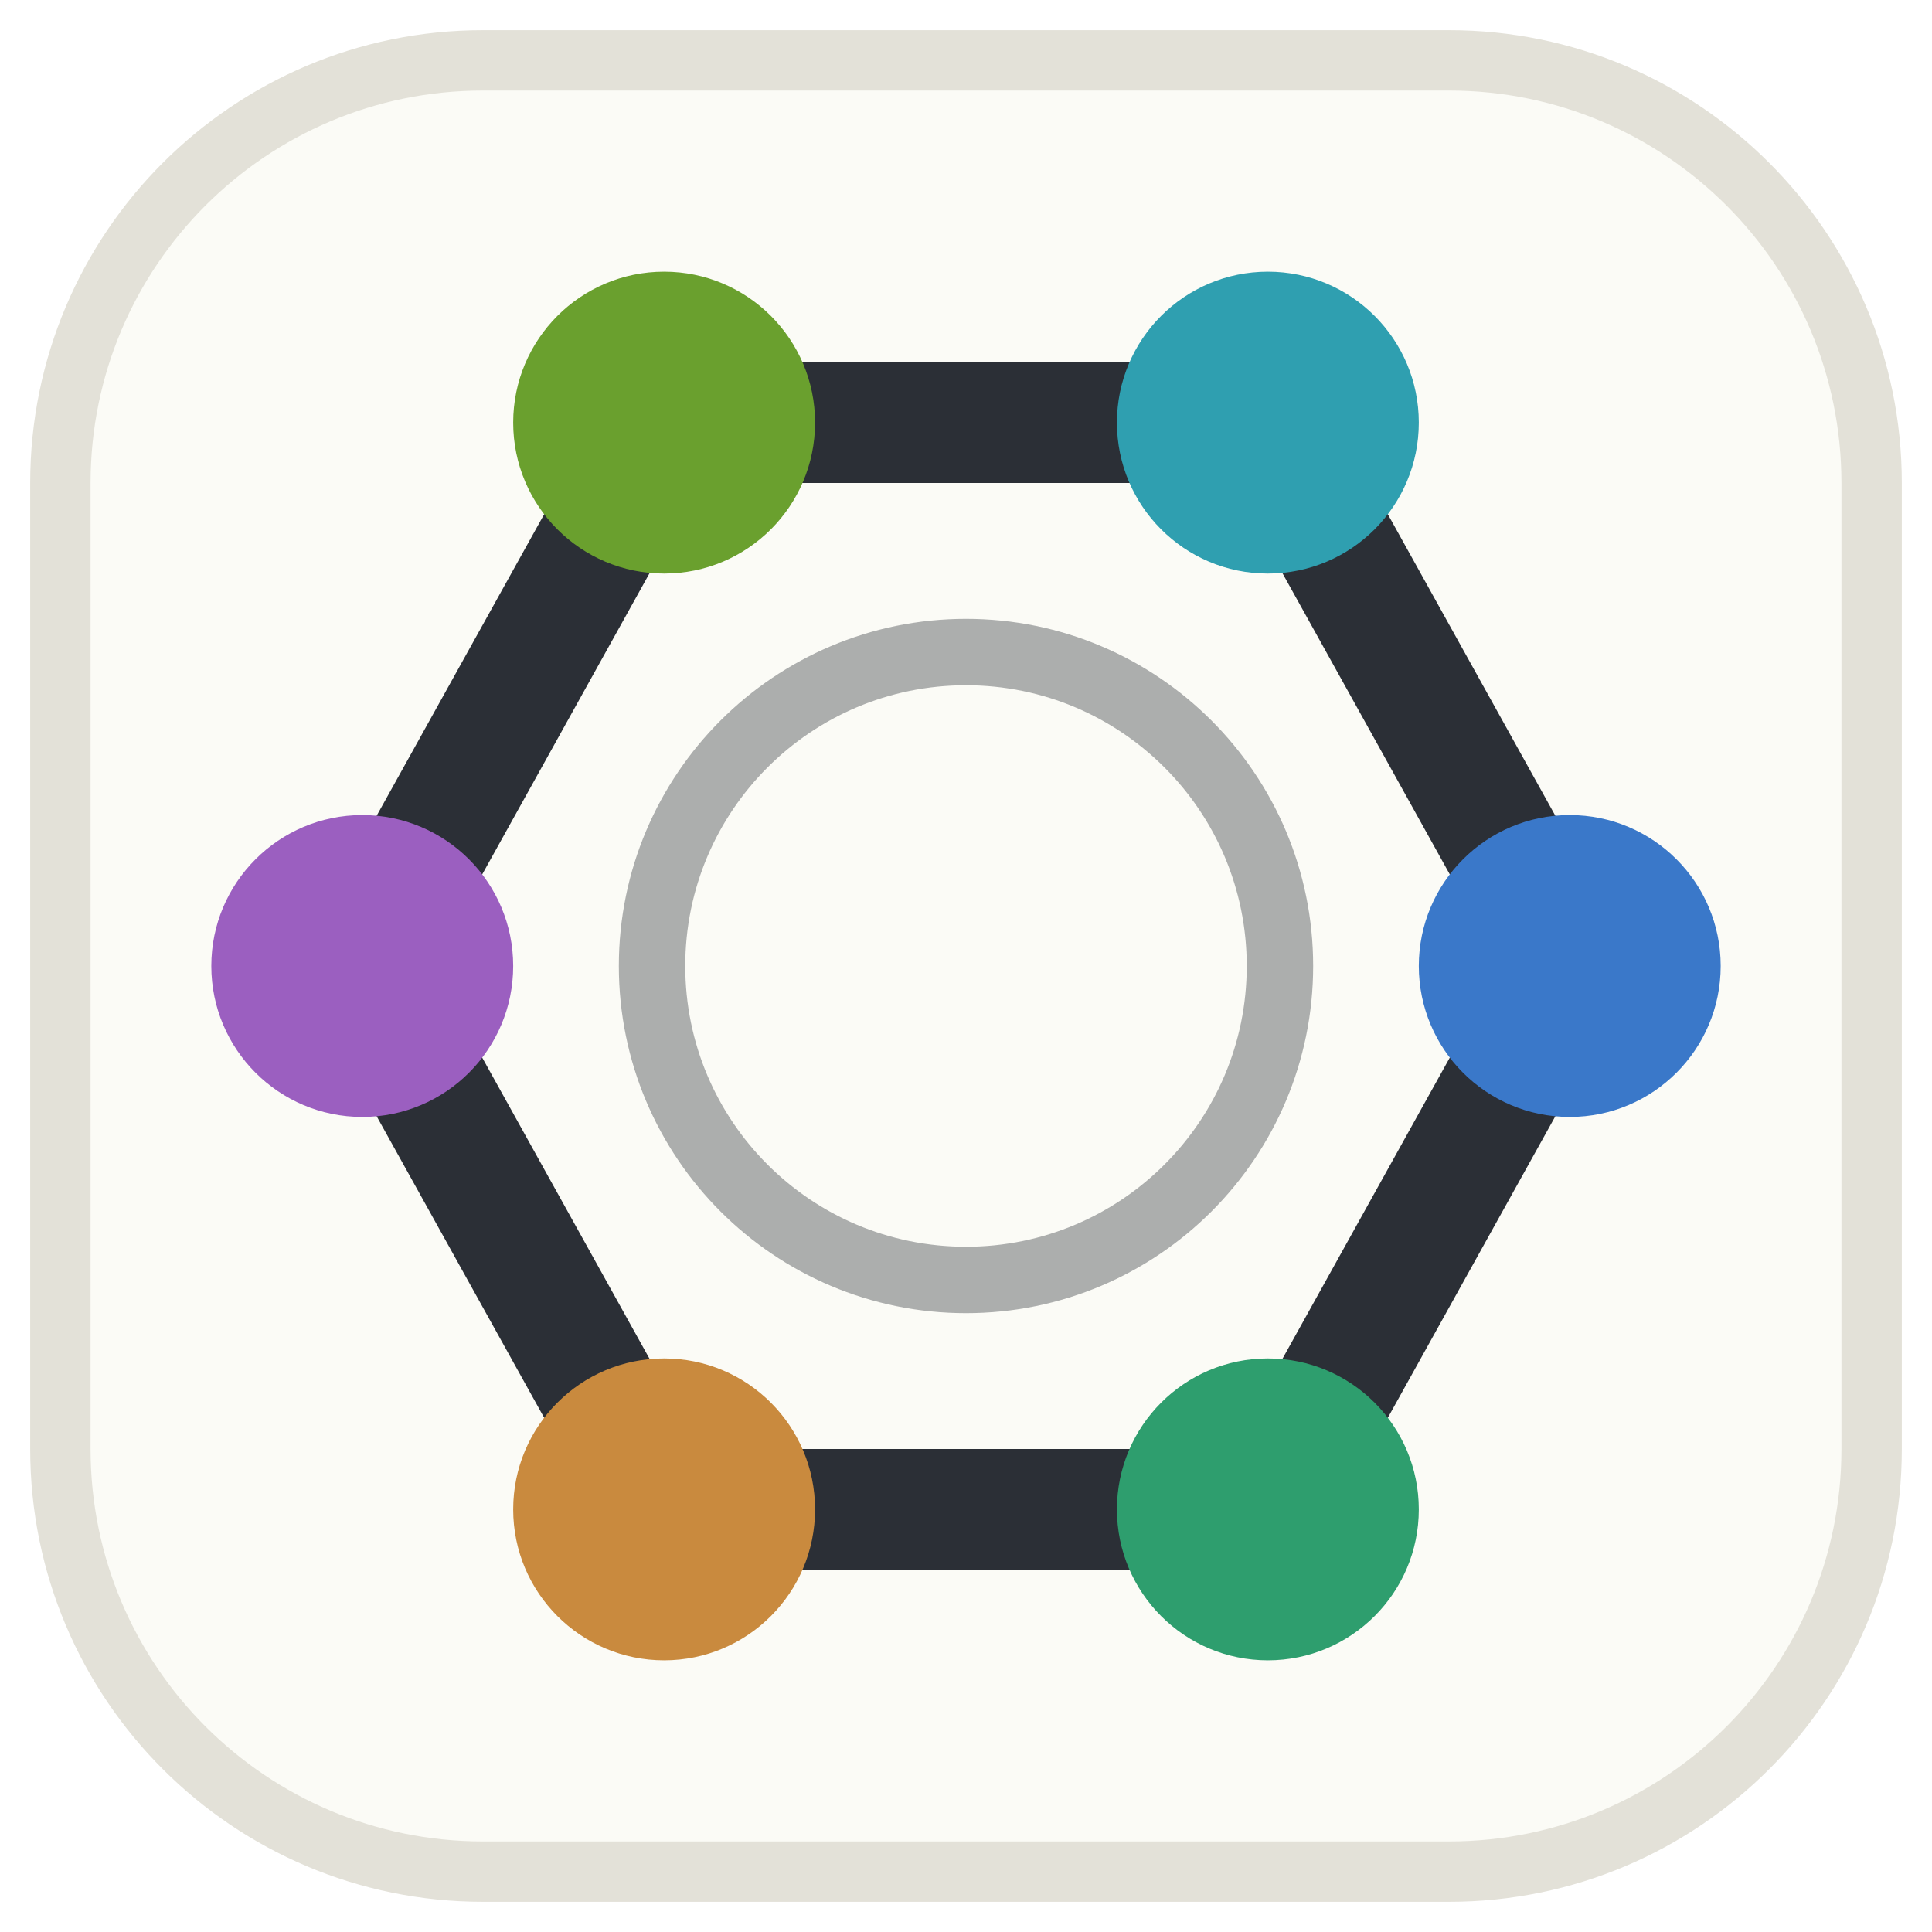
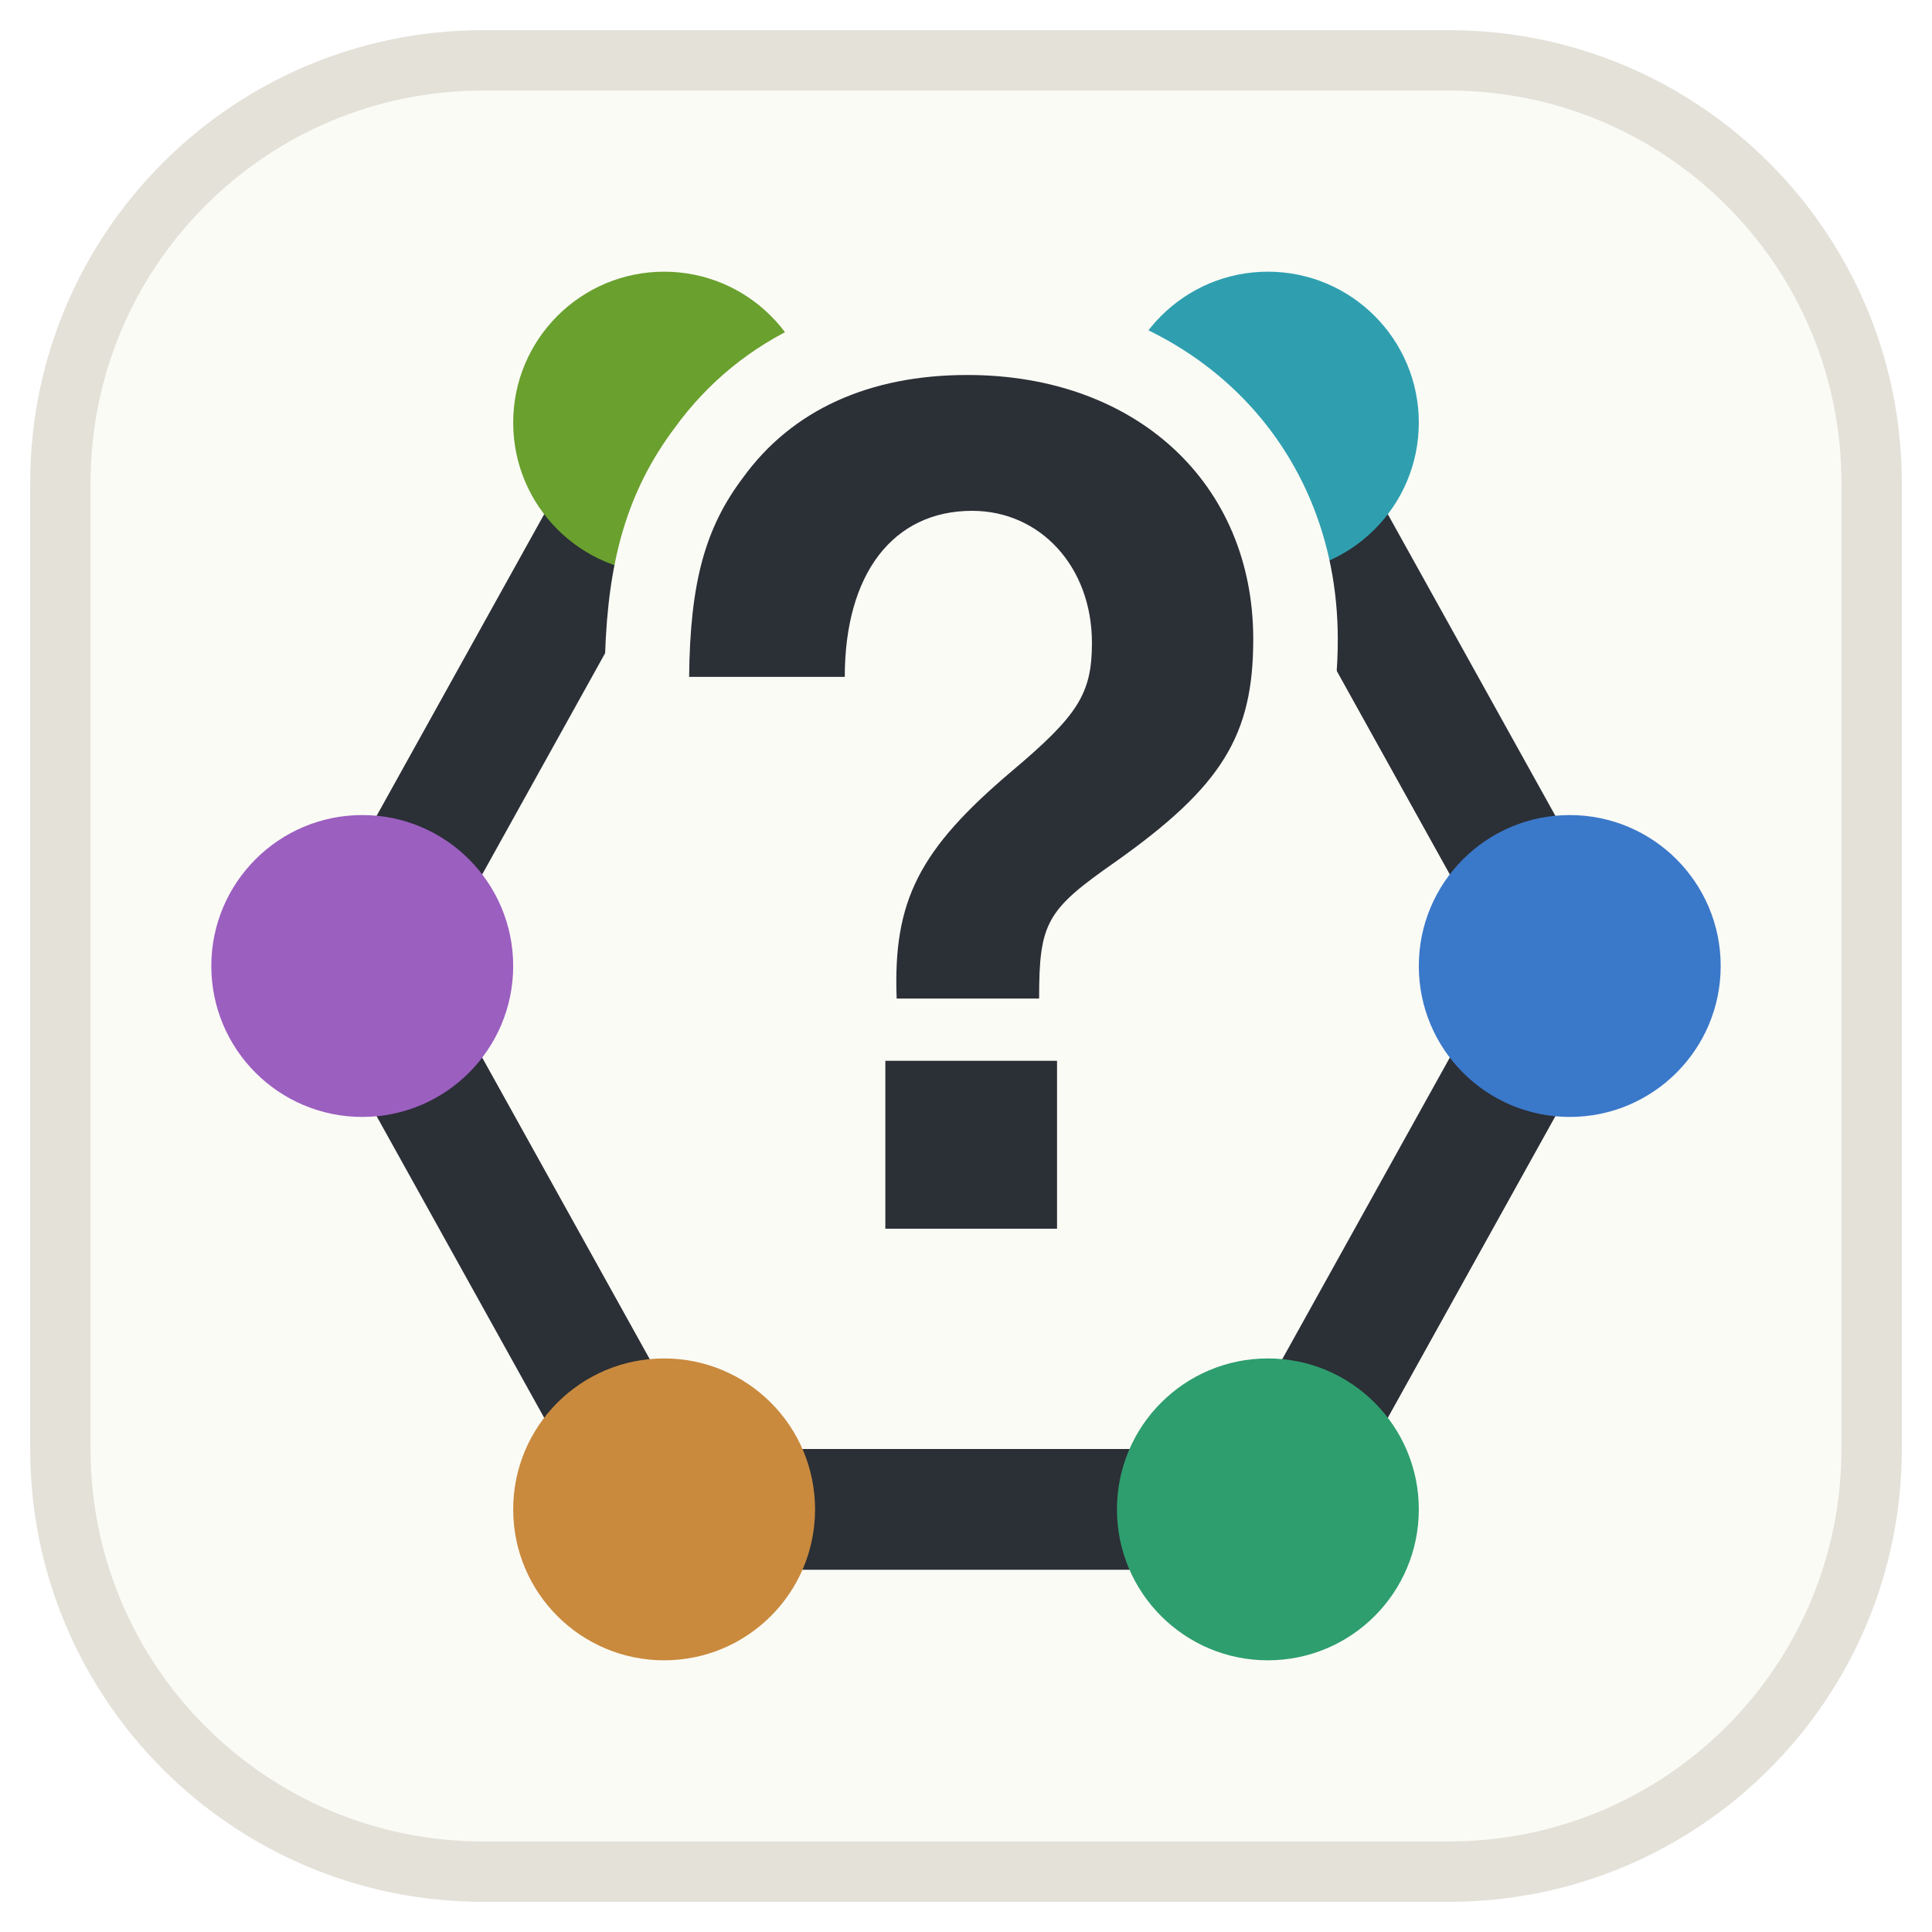
<svg xmlns="http://www.w3.org/2000/svg" viewBox="0 0 32 32" role="img" aria-label="Explain that InChI">
  <rect x="1" y="1" width="30" height="30" rx="7" fill="#fbfbf6" stroke="#e3e1d8" stroke-width="1" />
  <polygon points="26,16 21,25 11,25 6,16 11,7 21,7" fill="none" stroke="#2b2f36" stroke-width="2" stroke-linejoin="round" />
-   <circle cx="16" cy="16" r="5.2" fill="none" stroke="#2b2f36" stroke-width="1.1" opacity="0.38" />
  <circle cx="26" cy="16" r="2.5" fill="#3a78c9" />
  <circle cx="21" cy="25" r="2.5" fill="#2e9e6e" />
  <circle cx="11" cy="25" r="2.5" fill="#c98a3e" />
  <circle cx="6" cy="16" r="2.5" fill="#9b5fc0" />
  <circle cx="11" cy="7" r="2.5" fill="#6aa02e" />
  <circle cx="21" cy="7" r="2.5" fill="#2f9fb0" />
+   <text x="16" y="16" text-anchor="middle" dominant-baseline="central" font-family="system-ui, 'Segoe UI', Helvetica, Arial, sans-serif" font-weight="700" font-size="19" fill="#2b2f36" stroke="#fbfbf6" stroke-width="2.8" paint-order="stroke">?</text>
</svg>
